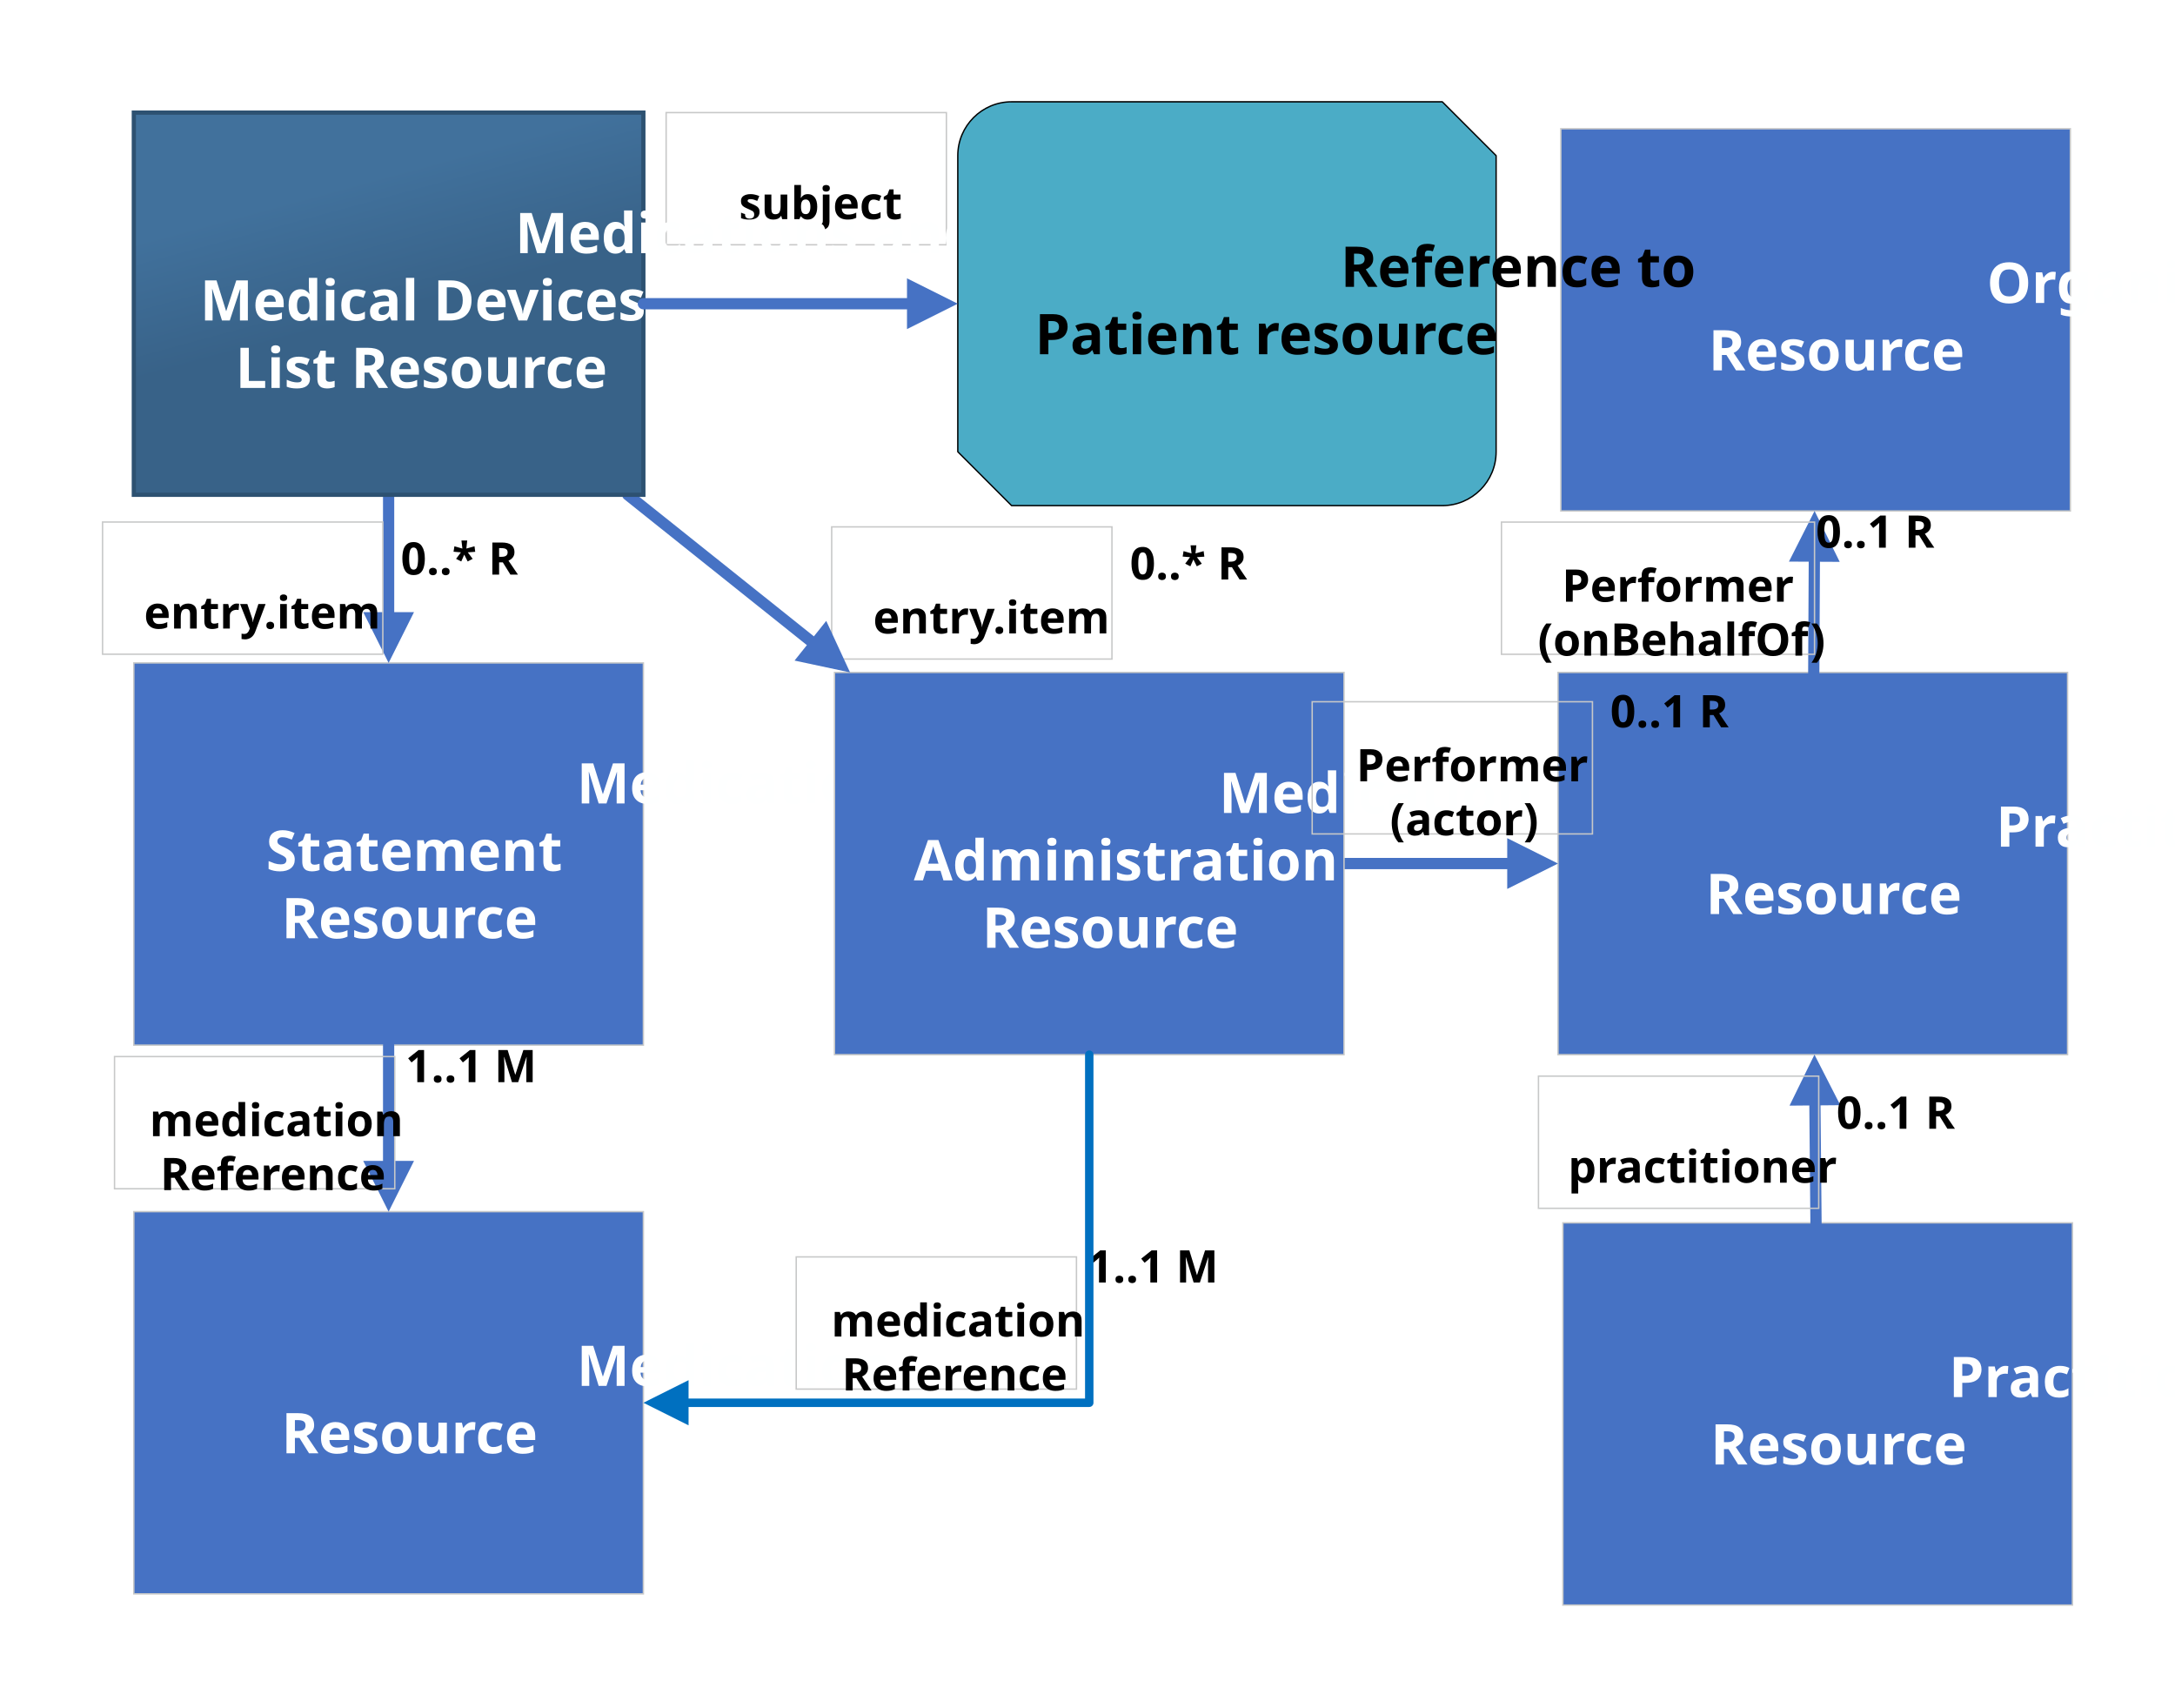
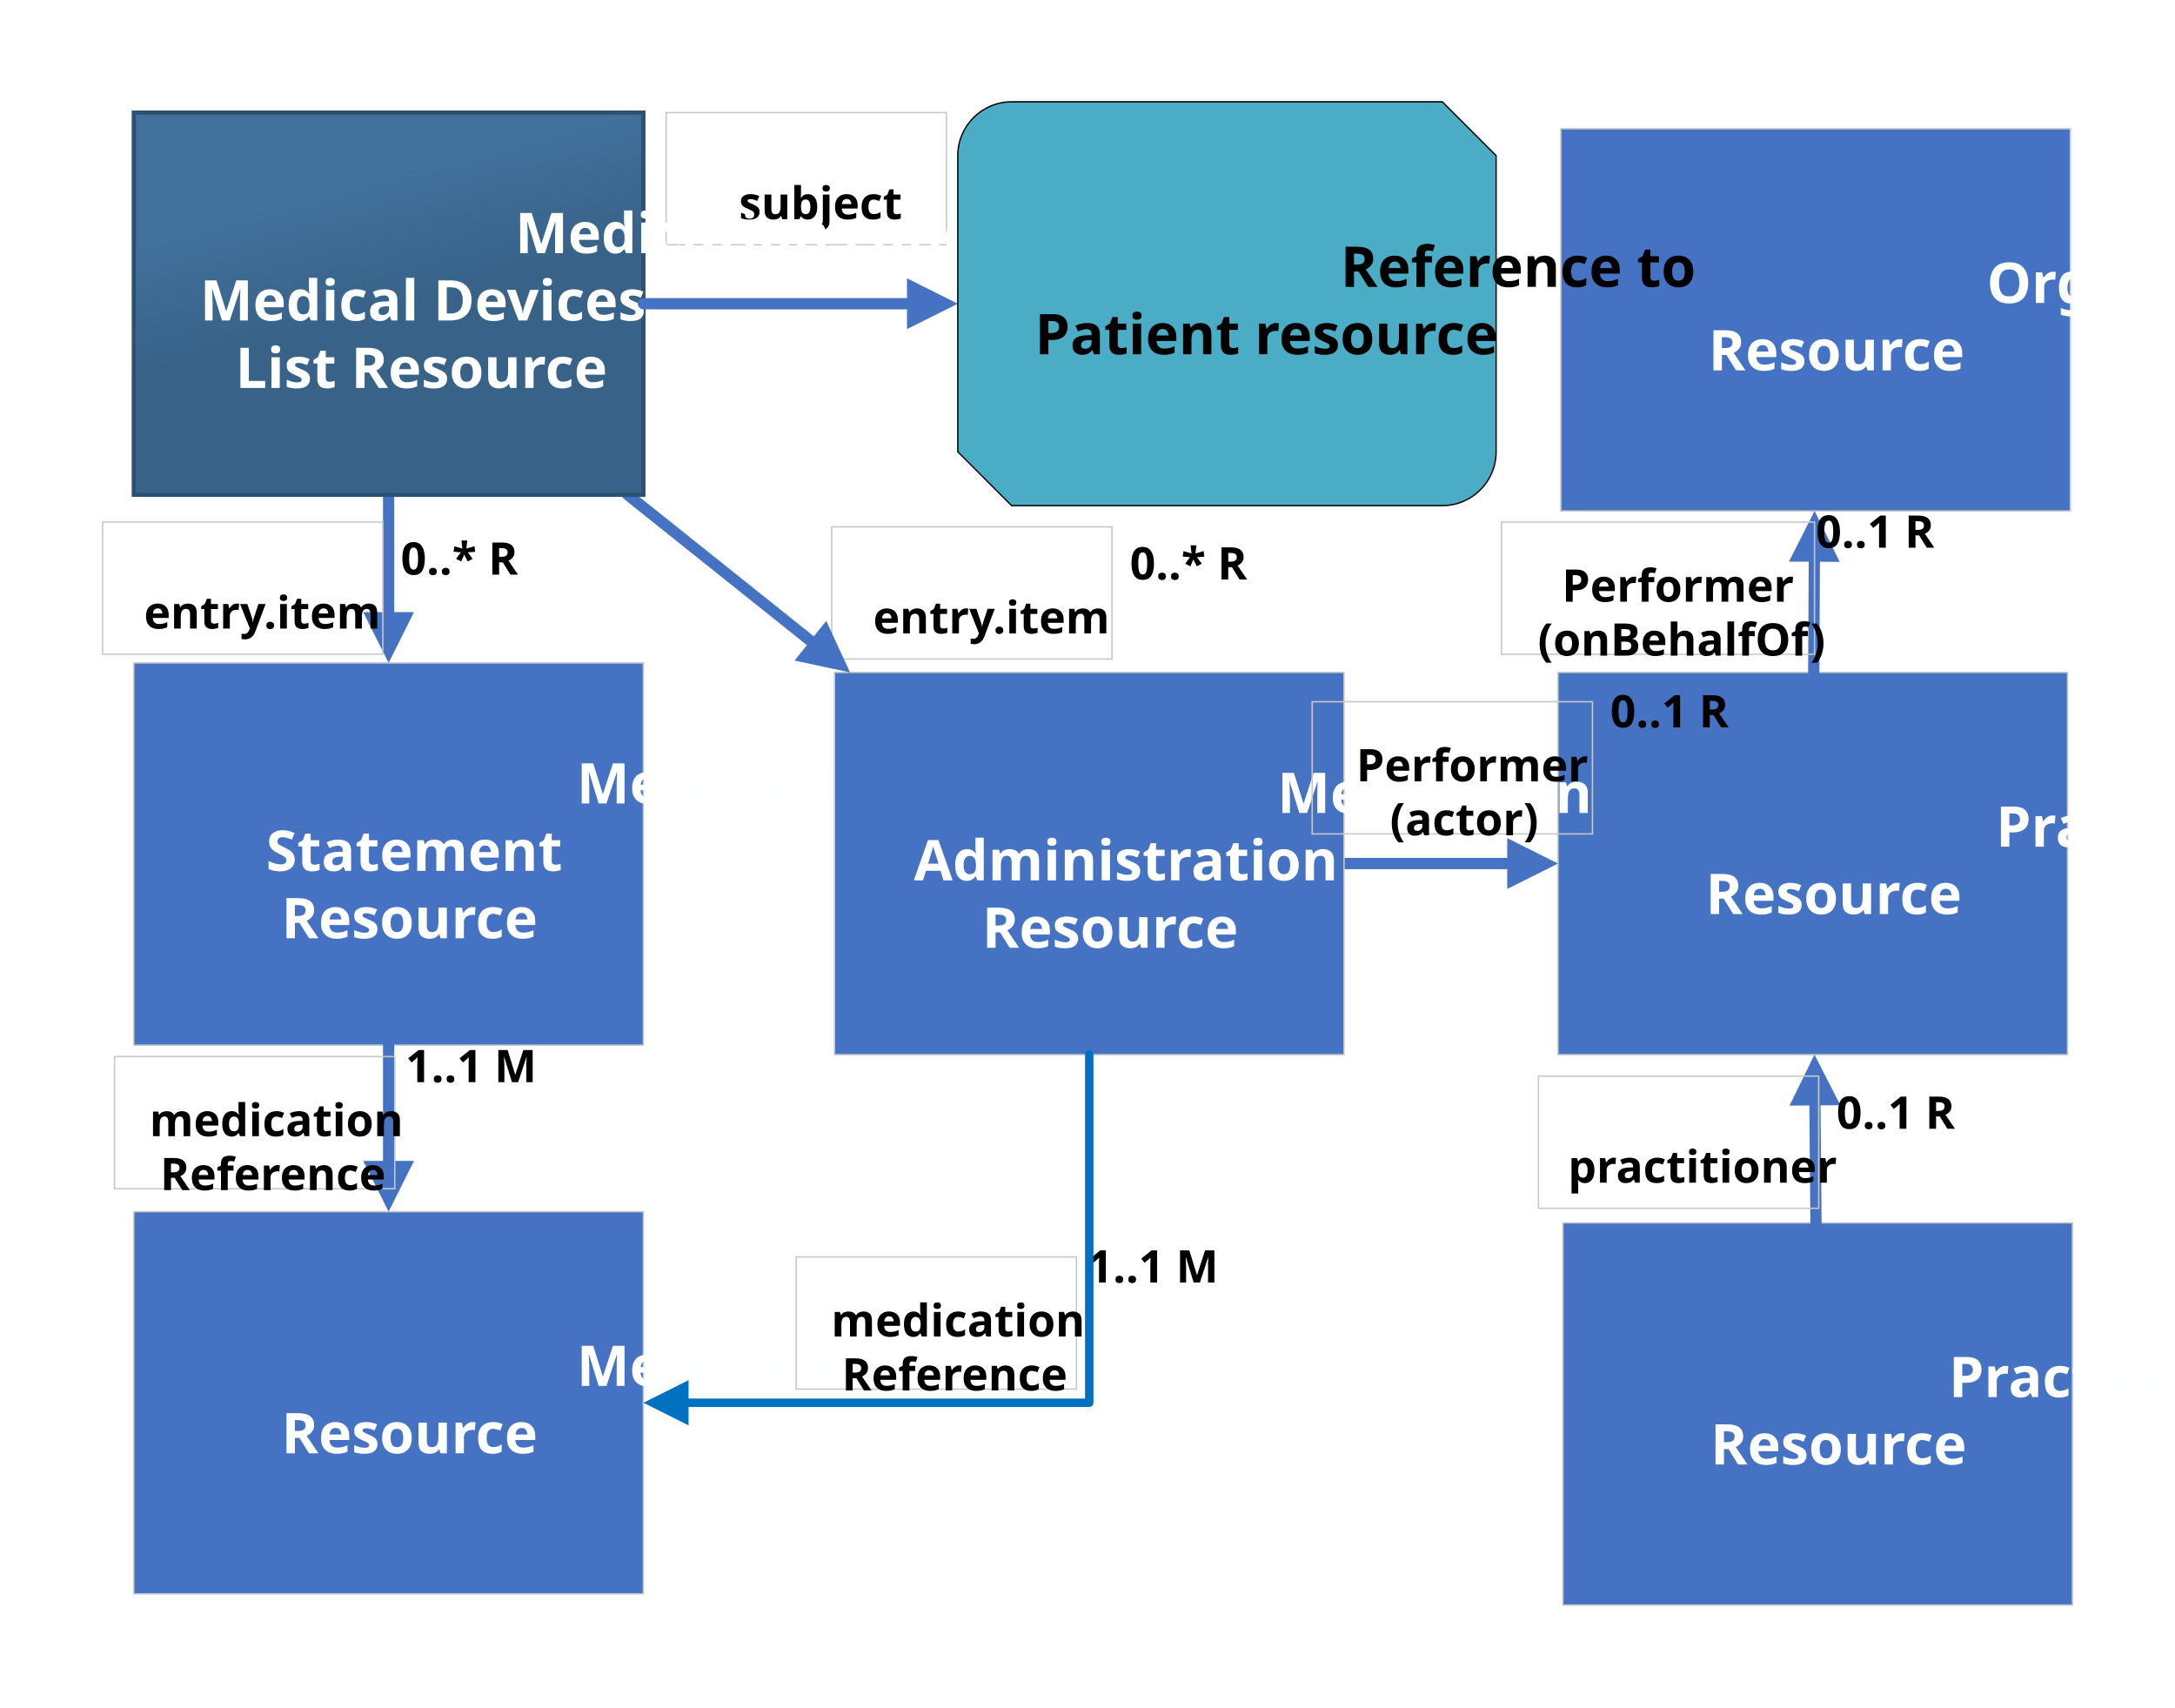
<svg xmlns="http://www.w3.org/2000/svg" xmlns:ns1="http://schemas.microsoft.com/visio/2003/SVGExtensions/" xmlns:xlink="http://www.w3.org/1999/xlink" width="5.377in" height="4.221in" viewBox="0 0 387.172 303.945" xml:space="preserve" color-interpolation-filters="sRGB" class="st14">
  <ns1:documentProperties ns1:langID="2057" ns1:metric="true" ns1:viewMarkup="false">
    <ns1:userDefs>
      <ns1:ud ns1:nameU="msvNoAutoConnect" ns1:val="VT0(1):26" />
    </ns1:userDefs>
  </ns1:documentProperties>
  <style type="text/css">
	
		.st1 {fill:#4672c4;stroke:#c7c8c8;stroke-width:0.25}
		.st2 {fill:#feffff;font-family:Calibri;font-size:0.833em;font-weight:bold}
		.st3 {font-size:1em}
		.st4 {marker-end:url(#mrkr4-11);stroke:#4672c4;stroke-linecap:round;stroke-linejoin:round;stroke-width:2}
		.st5 {fill:#4672c4;fill-opacity:1;stroke:#4672c4;stroke-opacity:1;stroke-width:0.442}
		.st6 {fill:#4672c4;fill-opacity:0;stroke:#c7c8c8;stroke-width:0.25}
		.st7 {fill:#000000;font-family:Calibri;font-size:0.667em;font-weight:bold}
		.st8 {fill:none;stroke:#c7c8c8;stroke-width:0.25}
		.st9 {fill:url(#grad0-97);stroke:#2d5171;stroke-width:0.75}
		.st10 {fill:#4bacc6;stroke:#000000;stroke-linecap:round;stroke-linejoin:round;stroke-width:0.24}
		.st11 {fill:#000000;font-family:Calibri;font-size:0.833em;font-weight:bold}
		.st12 {marker-end:url(#mrkr4-115);stroke:#0070c0;stroke-linecap:round;stroke-linejoin:round;stroke-width:1.5}
		.st13 {fill:#0070c0;fill-opacity:1;stroke:#0070c0;stroke-opacity:1;stroke-width:0.373}
		.st14 {fill:none;fill-rule:evenodd;font-size:12px;overflow:visible;stroke-linecap:square;stroke-miterlimit:3}
	
	</style>
  <defs id="Patterns_And_Gradients">
    <linearGradient id="grad0-97" x1="0" y1="0" x2="1" y2="0" gradientTransform="rotate(250 0.5 0.5)">
      <stop offset="0" stop-color="#386288" stop-opacity="1" />
      <stop offset="0.48" stop-color="#386288" stop-opacity="1" />
      <stop offset="0.82" stop-color="#41719c" stop-opacity="1" />
    </linearGradient>
  </defs>
  <defs id="Markers">
    <g id="lend4">
      <path d="M 2 1 L 0 0 L 2 -1 L 2 1 " style="stroke:none" />
    </g>
    <marker id="mrkr4-11" class="st5" ns1:arrowType="4" ns1:arrowSize="2" ns1:setback="4.52" refX="-4.52" orient="auto" markerUnits="strokeWidth" overflow="visible">
      <use xlink:href="#lend4" transform="scale(-2.26,-2.26) " />
    </marker>
    <marker id="mrkr4-115" class="st13" ns1:arrowType="4" ns1:arrowSize="2" ns1:setback="5.36" refX="-5.36" orient="auto" markerUnits="strokeWidth" overflow="visible">
      <use xlink:href="#lend4" transform="scale(-2.68,-2.68) " />
    </marker>
  </defs>
  <g ns1:mID="0" ns1:index="1" ns1:groupContext="foregroundPage">
    <ns1:pageProperties ns1:drawingScale="0.0393701" ns1:pageScale="0.0393701" ns1:drawingUnits="24" ns1:shadowOffsetX="8.50394" ns1:shadowOffsetY="-8.50394" />
    <ns1:layer ns1:name="Connector" ns1:index="0" />
    <a href="explore_medication.html#mapping-for-medication-statement-cluster">
      <g id="shape1-1" ns1:mID="1" ns1:groupContext="shape" transform="translate(23.8155,-117.915)">
        <ns1:custProps>
          <ns1:cp ns1:nameU="Row_1" ns1:lbl="title" ns1:type="0" ns1:langID="2057" ns1:val="VT4(Bundle)" />
        </ns1:custProps>
        <ns1:userDefs>
          <ns1:ud ns1:nameU="visVersion" ns1:val="VT0(15):26" />
          <ns1:ud ns1:nameU="visAltText" ns1:val="VT4(Bundle)" />
        </ns1:userDefs>
        <ns1:textBlock ns1:margins="rect(4,4,4,4)" ns1:tabSpace="42.5197" />
        <ns1:textRect cx="45.354" cy="269.93" width="90.71" height="68.031" />
        <rect x="0" y="235.914" width="90.709" height="68.031" class="st1" />
        <text x="21.66" y="260.93" class="st2" ns1:langID="2057">
          <ns1:paragraph ns1:horizAlign="1" />
          <ns1:tabList />Medication<ns1:newlineChar />
          <tspan x="23.54" dy="1.2em" class="st3">Statement<ns1:newlineChar />
          </tspan>
          <tspan x="26.27" dy="1.2em" class="st3">Resource</tspan>
        </text>
      </g>
    </a>
    <g id="shape2-6" ns1:mID="2" ns1:groupContext="shape" ns1:layerMember="0" transform="translate(62.0832,-215.872)">
      <ns1:userDefs>
        <ns1:ud ns1:nameU="visVersion" ns1:val="VT0(15):26" />
      </ns1:userDefs>
      <path d="M7.09 303.95 L7.09 324.83" class="st4" />
    </g>
    <a href="explore_medication.html#mapping-for-medications-and-medical-devices-practitioner">
      <g id="shape3-12" ns1:mID="3" ns1:groupContext="shape" transform="translate(277.347,-116.222)">
        <ns1:custProps>
          <ns1:cp ns1:nameU="Row_1" ns1:lbl="title" ns1:type="0" ns1:langID="2057" ns1:val="VT4(Bundle)" />
        </ns1:custProps>
        <ns1:userDefs>
          <ns1:ud ns1:nameU="visVersion" ns1:val="VT0(15):26" />
          <ns1:ud ns1:nameU="visAltText" ns1:val="VT4(Bundle)" />
        </ns1:userDefs>
        <ns1:textBlock ns1:margins="rect(4,4,4,4)" ns1:tabSpace="42.5197" />
        <ns1:textRect cx="45.354" cy="269.93" width="90.71" height="68.031" />
        <rect x="0" y="235.914" width="90.709" height="68.031" class="st1" />
        <text x="20.77" y="266.93" class="st2" ns1:langID="2057">
          <ns1:paragraph ns1:horizAlign="1" />
          <ns1:tabList />Practitioner<ns1:newlineChar />
          <tspan x="26.27" dy="1.2em" class="st3">Resource</tspan>
        </text>
      </g>
    </a>
    <a href="explore_medication.html#mapping-for-medications-and-medical-devices-practitioner-role">
      <g id="shape4-16" ns1:mID="4" ns1:groupContext="shape" transform="translate(278.213,-18.25)">
        <ns1:custProps>
          <ns1:cp ns1:nameU="Row_1" ns1:lbl="title" ns1:type="0" ns1:langID="2057" ns1:val="VT4(Bundle)" />
        </ns1:custProps>
        <ns1:userDefs>
          <ns1:ud ns1:nameU="visVersion" ns1:val="VT0(15):26" />
          <ns1:ud ns1:nameU="visAltText" ns1:val="VT4(Bundle)" />
        </ns1:userDefs>
        <ns1:textBlock ns1:margins="rect(4,4,4,4)" ns1:tabSpace="42.5197" />
        <ns1:textRect cx="45.354" cy="269.93" width="90.71" height="68.031" />
        <rect x="0" y="235.914" width="90.709" height="68.031" class="st1" />
        <text x="11.52" y="266.93" class="st2" ns1:langID="2057">
          <ns1:paragraph ns1:horizAlign="1" />
          <ns1:tabList />PractitionerRole<ns1:newlineChar />
          <tspan x="26.27" dy="1.2em" class="st3">Resource</tspan>
        </text>
      </g>
    </a>
    <g id="shape5-20" ns1:mID="5" ns1:groupContext="shape" ns1:layerMember="0" transform="translate(330.221,-86.2815)">
      <ns1:userDefs>
        <ns1:ud ns1:nameU="visVersion" ns1:val="VT0(15):26" />
      </ns1:userDefs>
      <path d="M-6.95 303.95 L-7.14 283.04" class="st4" />
    </g>
    <g id="shape6-25" ns1:mID="6" ns1:groupContext="shape" ns1:layerMember="0" transform="translate(239.253,-143.152)">
      <ns1:userDefs>
        <ns1:ud ns1:nameU="visVersion" ns1:val="VT0(15):26" />
      </ns1:userDefs>
      <path d="M0 296.86 L29.05 296.86" class="st4" />
    </g>
    <a href="explore_medication.html#mapping-for-medications-and-medical-devices-organisation">
      <g id="shape7-30" ns1:mID="7" ns1:groupContext="shape" transform="translate(277.844,-212.998)">
        <ns1:custProps>
          <ns1:cp ns1:nameU="Row_1" ns1:lbl="title" ns1:type="0" ns1:langID="2057" ns1:val="VT4(Bundle)" />
        </ns1:custProps>
        <ns1:userDefs>
          <ns1:ud ns1:nameU="visVersion" ns1:val="VT0(15):26" />
          <ns1:ud ns1:nameU="visAltText" ns1:val="VT4(Bundle)" />
        </ns1:userDefs>
        <ns1:textBlock ns1:margins="rect(4,4,4,4)" ns1:tabSpace="42.5197" />
        <ns1:textRect cx="45.354" cy="269.93" width="90.71" height="68.031" />
        <rect x="0" y="235.914" width="90.709" height="68.031" class="st1" />
        <text x="18.66" y="266.93" class="st2" ns1:langID="2057">
          <ns1:paragraph ns1:horizAlign="1" />
          <ns1:tabList />Organization<ns1:newlineChar />
          <tspan x="26.27" dy="1.2em" class="st3">Resource</tspan>
        </text>
      </g>
    </a>
    <g id="shape8-34" ns1:mID="8" ns1:groupContext="shape" ns1:layerMember="0" transform="translate(315.863,-184.254)">
      <ns1:userDefs>
        <ns1:ud ns1:nameU="visVersion" ns1:val="VT0(15):26" />
      </ns1:userDefs>
      <path d="M7.01 303.95 L7.11 284.24" class="st4" />
    </g>
    <a href="explore_medication.html#mapping-for-medication">
      <g id="shape9-39" ns1:mID="9" ns1:groupContext="shape" transform="translate(23.8155,-20.2423)">
        <ns1:custProps>
          <ns1:cp ns1:nameU="Row_1" ns1:lbl="title" ns1:type="0" ns1:langID="2057" ns1:val="VT4(Bundle)" />
        </ns1:custProps>
        <ns1:userDefs>
          <ns1:ud ns1:nameU="visVersion" ns1:val="VT0(15):26" />
          <ns1:ud ns1:nameU="visAltText" ns1:val="VT4(Bundle)" />
        </ns1:userDefs>
        <ns1:textBlock ns1:margins="rect(4,4,4,4)" ns1:tabSpace="42.5197" />
        <ns1:textRect cx="45.354" cy="269.93" width="90.71" height="68.031" />
        <rect x="0" y="235.914" width="90.709" height="68.031" class="st1" />
        <text x="21.66" y="266.93" class="st2" ns1:langID="2057">
          <ns1:paragraph ns1:horizAlign="1" />
          <ns1:tabList />Medication<ns1:newlineChar />
          <tspan x="26.27" dy="1.2em" class="st3">Resource</tspan>
        </text>
      </g>
    </a>
    <g id="shape10-43" ns1:mID="10" ns1:groupContext="shape" ns1:layerMember="0" transform="translate(62.0832,-117.915)">
      <ns1:userDefs>
        <ns1:ud ns1:nameU="visVersion" ns1:val="VT0(15):26" />
      </ns1:userDefs>
      <path d="M7.09 303.95 L7.09 324.55" class="st4" />
    </g>
-     <g id="shape11-48" ns1:mID="11" ns1:groupContext="shape" transform="translate(148.544,-116.222)">
-       <ns1:custProps>
-         <ns1:cp ns1:nameU="Row_1" ns1:lbl="title" ns1:type="0" ns1:langID="2057" ns1:val="VT4(Bundle)" />
-       </ns1:custProps>
-       <ns1:userDefs>
-         <ns1:ud ns1:nameU="visVersion" ns1:val="VT0(15):26" />
-         <ns1:ud ns1:nameU="visAltText" ns1:val="VT4(Bundle)" />
-       </ns1:userDefs>
-       <ns1:textBlock ns1:margins="rect(4,4,4,4)" ns1:tabSpace="42.5197" />
-       <ns1:textRect cx="45.354" cy="269.93" width="90.71" height="68.031" />
-       <rect x="0" y="235.914" width="90.709" height="68.031" class="st1" />
-       <text x="21.66" y="260.93" class="st2" ns1:langID="2057">
-         <ns1:paragraph ns1:horizAlign="1" />
-         <ns1:tabList />Medication<ns1:newlineChar />
-         <tspan x="14.13" dy="1.2em" class="st3">Administration<ns1:newlineChar />
-         </tspan>
-         <tspan x="26.27" dy="1.2em" class="st3">Resource</tspan>
-       </text>
-     </g>
+     <a href="explore_medication.html#mapping-for-medication-administration">
+       <g id="shape11-48" ns1:mID="11" ns1:groupContext="shape" transform="translate(148.544,-116.222)">
+         <ns1:custProps>
+           <ns1:cp ns1:nameU="Row_1" ns1:lbl="title" ns1:type="0" ns1:langID="2057" ns1:val="VT4(Bundle)" />
+         </ns1:custProps>
+         <ns1:userDefs>
+           <ns1:ud ns1:nameU="visVersion" ns1:val="VT0(15):26" />
+           <ns1:ud ns1:nameU="visAltText" ns1:val="VT4(Bundle)" />
+         </ns1:userDefs>
+         <ns1:textBlock ns1:margins="rect(4,4,4,4)" ns1:tabSpace="42.5197" />
+         <ns1:textRect cx="45.354" cy="269.93" width="90.71" height="68.031" />
+         <rect x="0" y="235.914" width="90.709" height="68.031" class="st1" />
+         <text x="21.66" y="260.93" class="st2" ns1:langID="2057">
+           <ns1:paragraph ns1:horizAlign="1" />
+           <ns1:tabList />Medication<ns1:newlineChar />
+           <tspan x="14.13" dy="1.2em" class="st3">Administration<ns1:newlineChar />
+           </tspan>
+           <tspan x="26.27" dy="1.2em" class="st3">Resource</tspan>
+         </text>
+       </g>
+     </a>
    <g id="shape13-53" ns1:mID="13" ns1:groupContext="shape" transform="translate(118.576,-260.376)">
      <ns1:textBlock ns1:margins="rect(4,4,4,4)" ns1:tabSpace="42.5197" />
      <ns1:textRect cx="24.945" cy="292.181" width="49.89" height="23.528" />
      <rect x="0" y="280.418" width="49.89" height="23.528" class="st6" />
      <text x="14.35" y="289.78" class="st7" ns1:langID="2057">
        <ns1:paragraph ns1:horizAlign="1" />
        <ns1:tabList />1..1 M<ns1:newlineChar />
        <tspan x="12.96" dy="1.2em" class="st3">subject</tspan>
      </text>
    </g>
    <g id="shape14-57" ns1:mID="14" ns1:groupContext="shape" transform="translate(18.25,-187.498)">
      <ns1:textBlock ns1:margins="rect(4,4,4,4)" ns1:tabSpace="42.5197" />
      <ns1:textRect cx="24.945" cy="292.181" width="49.89" height="23.528" />
      <rect x="0" y="280.418" width="49.89" height="23.528" class="st8" />
      <text x="15.63" y="289.78" class="st7" ns1:langID="2057">
        <ns1:paragraph ns1:horizAlign="1" />
        <ns1:tabList />0..* R<ns1:newlineChar />
        <tspan x="7.38" dy="1.2em" class="st3">entry.item </tspan>
      </text>
    </g>
    <g id="shape15-61" ns1:mID="15" ns1:groupContext="shape" transform="translate(20.3785,-92.3517)">
      <ns1:textBlock ns1:margins="rect(4,4,4,4)" ns1:tabSpace="42.5197" />
      <ns1:textRect cx="24.945" cy="292.181" width="49.89" height="23.528" />
      <rect x="0" y="280.418" width="49.89" height="23.528" class="st8" />
      <text x="14.35" y="284.98" class="st7" ns1:langID="2057">
        <ns1:paragraph ns1:horizAlign="1" />
        <ns1:tabList />1..1 M<ns1:newlineChar />
        <tspan x="6.23" dy="1.2em" class="st3">medication</tspan>
        <tspan x="8.13" dy="1.2em" class="st3">Reference </tspan>
      </text>
    </g>
    <g id="shape16-66" ns1:mID="16" ns1:groupContext="shape" transform="translate(148.047,-186.636)">
      <ns1:textBlock ns1:margins="rect(4,4,4,4)" ns1:tabSpace="42.5197" />
      <ns1:textRect cx="24.945" cy="292.181" width="49.89" height="23.528" />
      <rect x="0" y="280.418" width="49.89" height="23.528" class="st8" />
      <text x="15.63" y="289.78" class="st7" ns1:langID="2057">
        <ns1:paragraph ns1:horizAlign="1" />
        <ns1:tabList />0..* R<ns1:newlineChar />
        <tspan x="7.38" dy="1.2em" class="st3">entry.item </tspan>
      </text>
    </g>
    <g id="shape17-70" ns1:mID="17" ns1:groupContext="shape" ns1:layerMember="0" transform="translate(111.746,-215.872)">
      <ns1:userDefs>
        <ns1:ud ns1:nameU="visVersion" ns1:val="VT0(15):26" />
      </ns1:userDefs>
      <path d="M0 303.95 L32.51 329.92" class="st4" />
    </g>
    <g id="shape19-75" ns1:mID="19" ns1:groupContext="shape" transform="translate(141.732,-56.6929)">
      <ns1:textBlock ns1:margins="rect(4,4,4,4)" ns1:tabSpace="42.5197" />
      <ns1:textRect cx="24.945" cy="292.181" width="49.89" height="23.528" />
      <rect x="0" y="280.418" width="49.89" height="23.528" class="st8" />
      <text x="14.35" y="284.98" class="st7" ns1:langID="2057">
        <ns1:paragraph ns1:horizAlign="1" />
        <ns1:tabList />1..1 M<ns1:newlineChar />
        <tspan x="6.23" dy="1.2em" class="st3">medication</tspan>
        <tspan x="8.13" dy="1.2em" class="st3">Reference </tspan>
      </text>
    </g>
    <g id="shape20-80" ns1:mID="20" ns1:groupContext="shape" transform="translate(233.584,-155.51)">
      <ns1:textBlock ns1:margins="rect(4,4,4,4)" ns1:tabSpace="42.5197" />
      <ns1:textRect cx="24.945" cy="292.181" width="49.89" height="23.528" />
      <rect x="0" y="280.418" width="49.89" height="23.528" class="st6" />
      <text x="15.6" y="284.98" class="st7" ns1:langID="2057">
        <ns1:paragraph ns1:horizAlign="1" />
        <ns1:tabList />0..1 R<ns1:newlineChar />
        <tspan x="7.85" dy="1.2em" class="st3">Performer<ns1:newlineChar />
        </tspan>
        <tspan x="13.85" dy="1.2em" class="st3">(actor)</tspan>
      </text>
    </g>
    <g id="shape21-85" ns1:mID="21" ns1:groupContext="shape" transform="translate(267.276,-187.486)">
      <ns1:textBlock ns1:margins="rect(4,4,4,4)" ns1:tabSpace="42.5197" />
      <ns1:textRect cx="27.867" cy="292.181" width="55.74" height="23.528" />
      <rect x="0" y="280.418" width="55.733" height="23.528" class="st6" />
      <text x="18.52" y="284.98" class="st7" ns1:langID="2057">
        <ns1:paragraph ns1:horizAlign="1" />
        <ns1:tabList />0..1 R<ns1:newlineChar />
        <tspan x="10.77" dy="1.2em" class="st3">Performer<ns1:newlineChar />
        </tspan>
        <tspan x="6.48" dy="1.2em" class="st3">(onBehalfOf)</tspan>
      </text>
    </g>
    <g id="shape22-90" ns1:mID="22" ns1:groupContext="shape" transform="translate(273.865,-88.8706)">
      <ns1:textBlock ns1:margins="rect(4,4,4,4)" ns1:tabSpace="42.5197" />
      <ns1:textRect cx="24.945" cy="292.181" width="49.89" height="23.528" />
      <rect x="0" y="280.418" width="49.89" height="23.528" class="st6" />
      <text x="15.6" y="289.78" class="st7" ns1:langID="2057">
        <ns1:paragraph ns1:horizAlign="1" />
        <ns1:tabList />0..1 R<ns1:newlineChar />
        <tspan x="5.26" dy="1.2em" class="st3">practitioner</tspan>
      </text>
    </g>
    <a href="explore_medication.html#mapping-for-medication-statement-list">
      <g id="shape23-94" ns1:mID="23" ns1:groupContext="shape" transform="translate(23.8155,-215.872)">
        <ns1:custProps>
          <ns1:cp ns1:nameU="Row_1" ns1:lbl="title" ns1:type="0" ns1:langID="2057" ns1:val="VT4(Bundle)" />
        </ns1:custProps>
        <ns1:userDefs>
          <ns1:ud ns1:nameU="visVersion" ns1:val="VT0(15):26" />
          <ns1:ud ns1:nameU="visAltText" ns1:val="VT4(Bundle)" />
        </ns1:userDefs>
        <ns1:textBlock ns1:margins="rect(4,4,4,4)" ns1:tabSpace="42.5197" />
        <ns1:textRect cx="45.354" cy="269.93" width="90.71" height="68.031" />
        <rect x="0" y="235.914" width="90.709" height="68.031" class="st9" />
        <text x="10.7" y="260.93" class="st2" ns1:langID="2057">
          <ns1:paragraph ns1:horizAlign="1" />
          <ns1:tabList />Medications and <tspan x="11.77" dy="1.2em" class="st3">Medical Devices<ns1:newlineChar />
          </tspan>
          <tspan x="18.07" dy="1.2em" class="st3">List Resource</tspan>
        </text>
      </g>
    </a>
    <g id="shape24-101" ns1:mID="24" ns1:groupContext="shape" transform="translate(170.497,-213.95)">
      <ns1:userDefs>
        <ns1:ud ns1:nameU="CTypeTopLeftSnip" ns1:prompt="" ns1:val="VT0(0):5" />
        <ns1:ud ns1:nameU="CTypeTopRightSnip" ns1:prompt="" ns1:val="VT0(1):5" />
        <ns1:ud ns1:nameU="CTypeBotLeftSnip" ns1:prompt="" ns1:val="VT0(1):5" />
        <ns1:ud ns1:nameU="CTypeBotRightSnip" ns1:prompt="" ns1:val="VT0(0):5" />
        <ns1:ud ns1:nameU="CornerLockHoriz" ns1:prompt="" ns1:val="VT0(0):5" />
        <ns1:ud ns1:nameU="CornerLockVert" ns1:prompt="" ns1:val="VT0(0):5" />
        <ns1:ud ns1:nameU="CornerLockDiag" ns1:prompt="" ns1:val="VT0(0):5" />
        <ns1:ud ns1:nameU="TopLeftOffset" ns1:prompt="" ns1:val="VT0(0.15748031496063):24" />
        <ns1:ud ns1:nameU="TopRightOffset" ns1:prompt="" ns1:val="VT0(0.15748031496063):24" />
        <ns1:ud ns1:nameU="BotLeftOffset" ns1:prompt="" ns1:val="VT0(0.15748031496063):24" />
        <ns1:ud ns1:nameU="BotRightOffset" ns1:prompt="" ns1:val="VT0(0.15748031496063):24" />
        <ns1:ud ns1:nameU="visVersion" ns1:prompt="" ns1:val="VT0(15):26" />
        <ns1:ud ns1:nameU="TopLeftOffset" ns1:prompt="" ns1:val="VT0(0.13310171124648):1" />
        <ns1:ud ns1:nameU="TopRightOffset" ns1:prompt="" ns1:val="VT0(0.13310171124649):1" />
        <ns1:ud ns1:nameU="BotLeftOffset" ns1:prompt="" ns1:val="VT0(0.13310171124648):1" />
        <ns1:ud ns1:nameU="BotRightOffset" ns1:prompt="" ns1:val="VT0(0.13310171124649):1" />
      </ns1:userDefs>
      <ns1:textBlock ns1:margins="rect(4,4,4,4)" ns1:tabSpace="42.5197" />
      <ns1:textRect cx="47.917" cy="268.008" width="95.84" height="71.875" />
      <path d="M9.58 303.95 L86.25 303.95 A9.583 9.583 -180 0 0 95.83 294.36 L95.83 241.65 L86.25 232.07 L9.58 232.07 A9.583        9.583 -180 0 0 0 241.65 L0 294.36 L9.58 303.95 Z" class="st10" />
      <text x="21.35" y="265.01" class="st11" ns1:langID="2057">
        <ns1:paragraph ns1:horizAlign="1" />
        <ns1:tabList />Reference to <ns1:newlineChar />
        <tspan x="13.72" dy="1.2em" class="st3">Patient resource </tspan>
      </text>
    </g>
    <g id="shape25-105" ns1:mID="25" ns1:groupContext="shape" ns1:layerMember="0" transform="translate(114.524,-242.801)">
      <ns1:userDefs>
        <ns1:ud ns1:nameU="visVersion" ns1:val="VT0(15):26" />
      </ns1:userDefs>
      <path d="M0 296.86 L46.93 296.86" class="st4" />
    </g>
    <g id="shape26-110" ns1:mID="26" ns1:groupContext="shape" ns1:layerMember="0" transform="translate(193.899,-116.222)">
      <ns1:userDefs>
        <ns1:ud ns1:nameU="visVersion" ns1:val="VT0(15):26" />
      </ns1:userDefs>
      <path d="M0 303.95 L0 365.91 L-71.33 365.91" class="st12" />
    </g>
  </g>
</svg>
